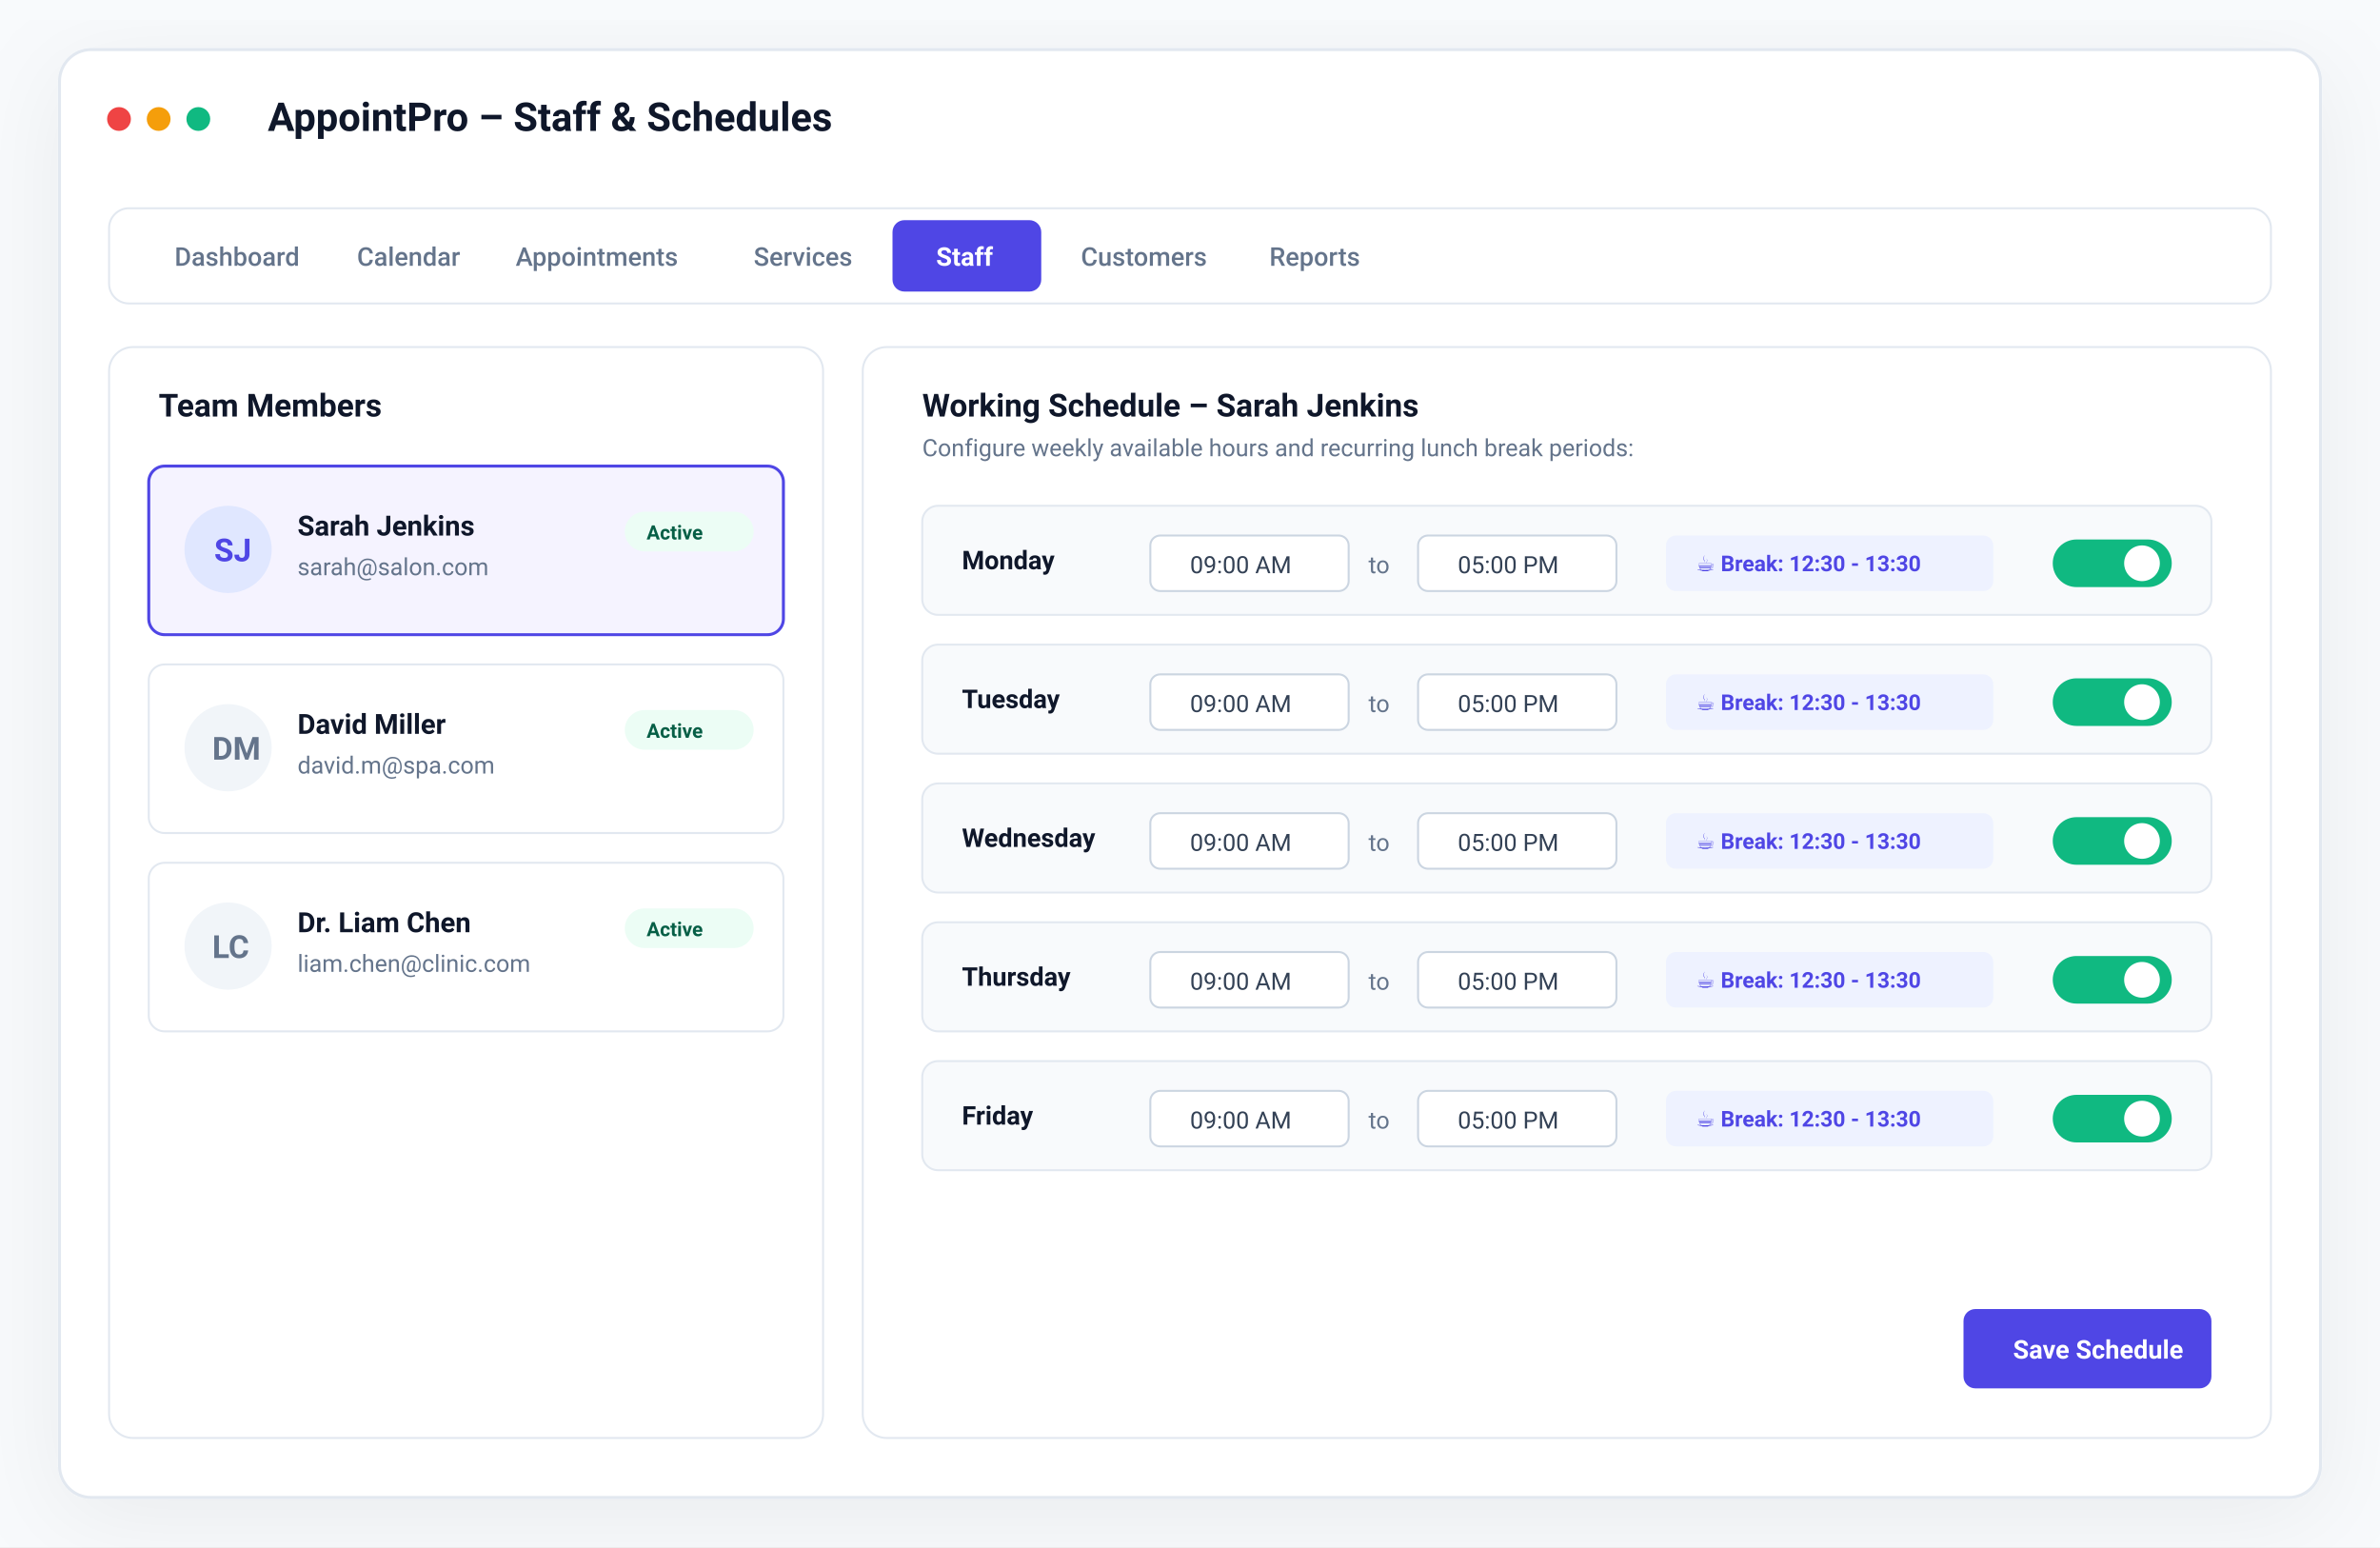
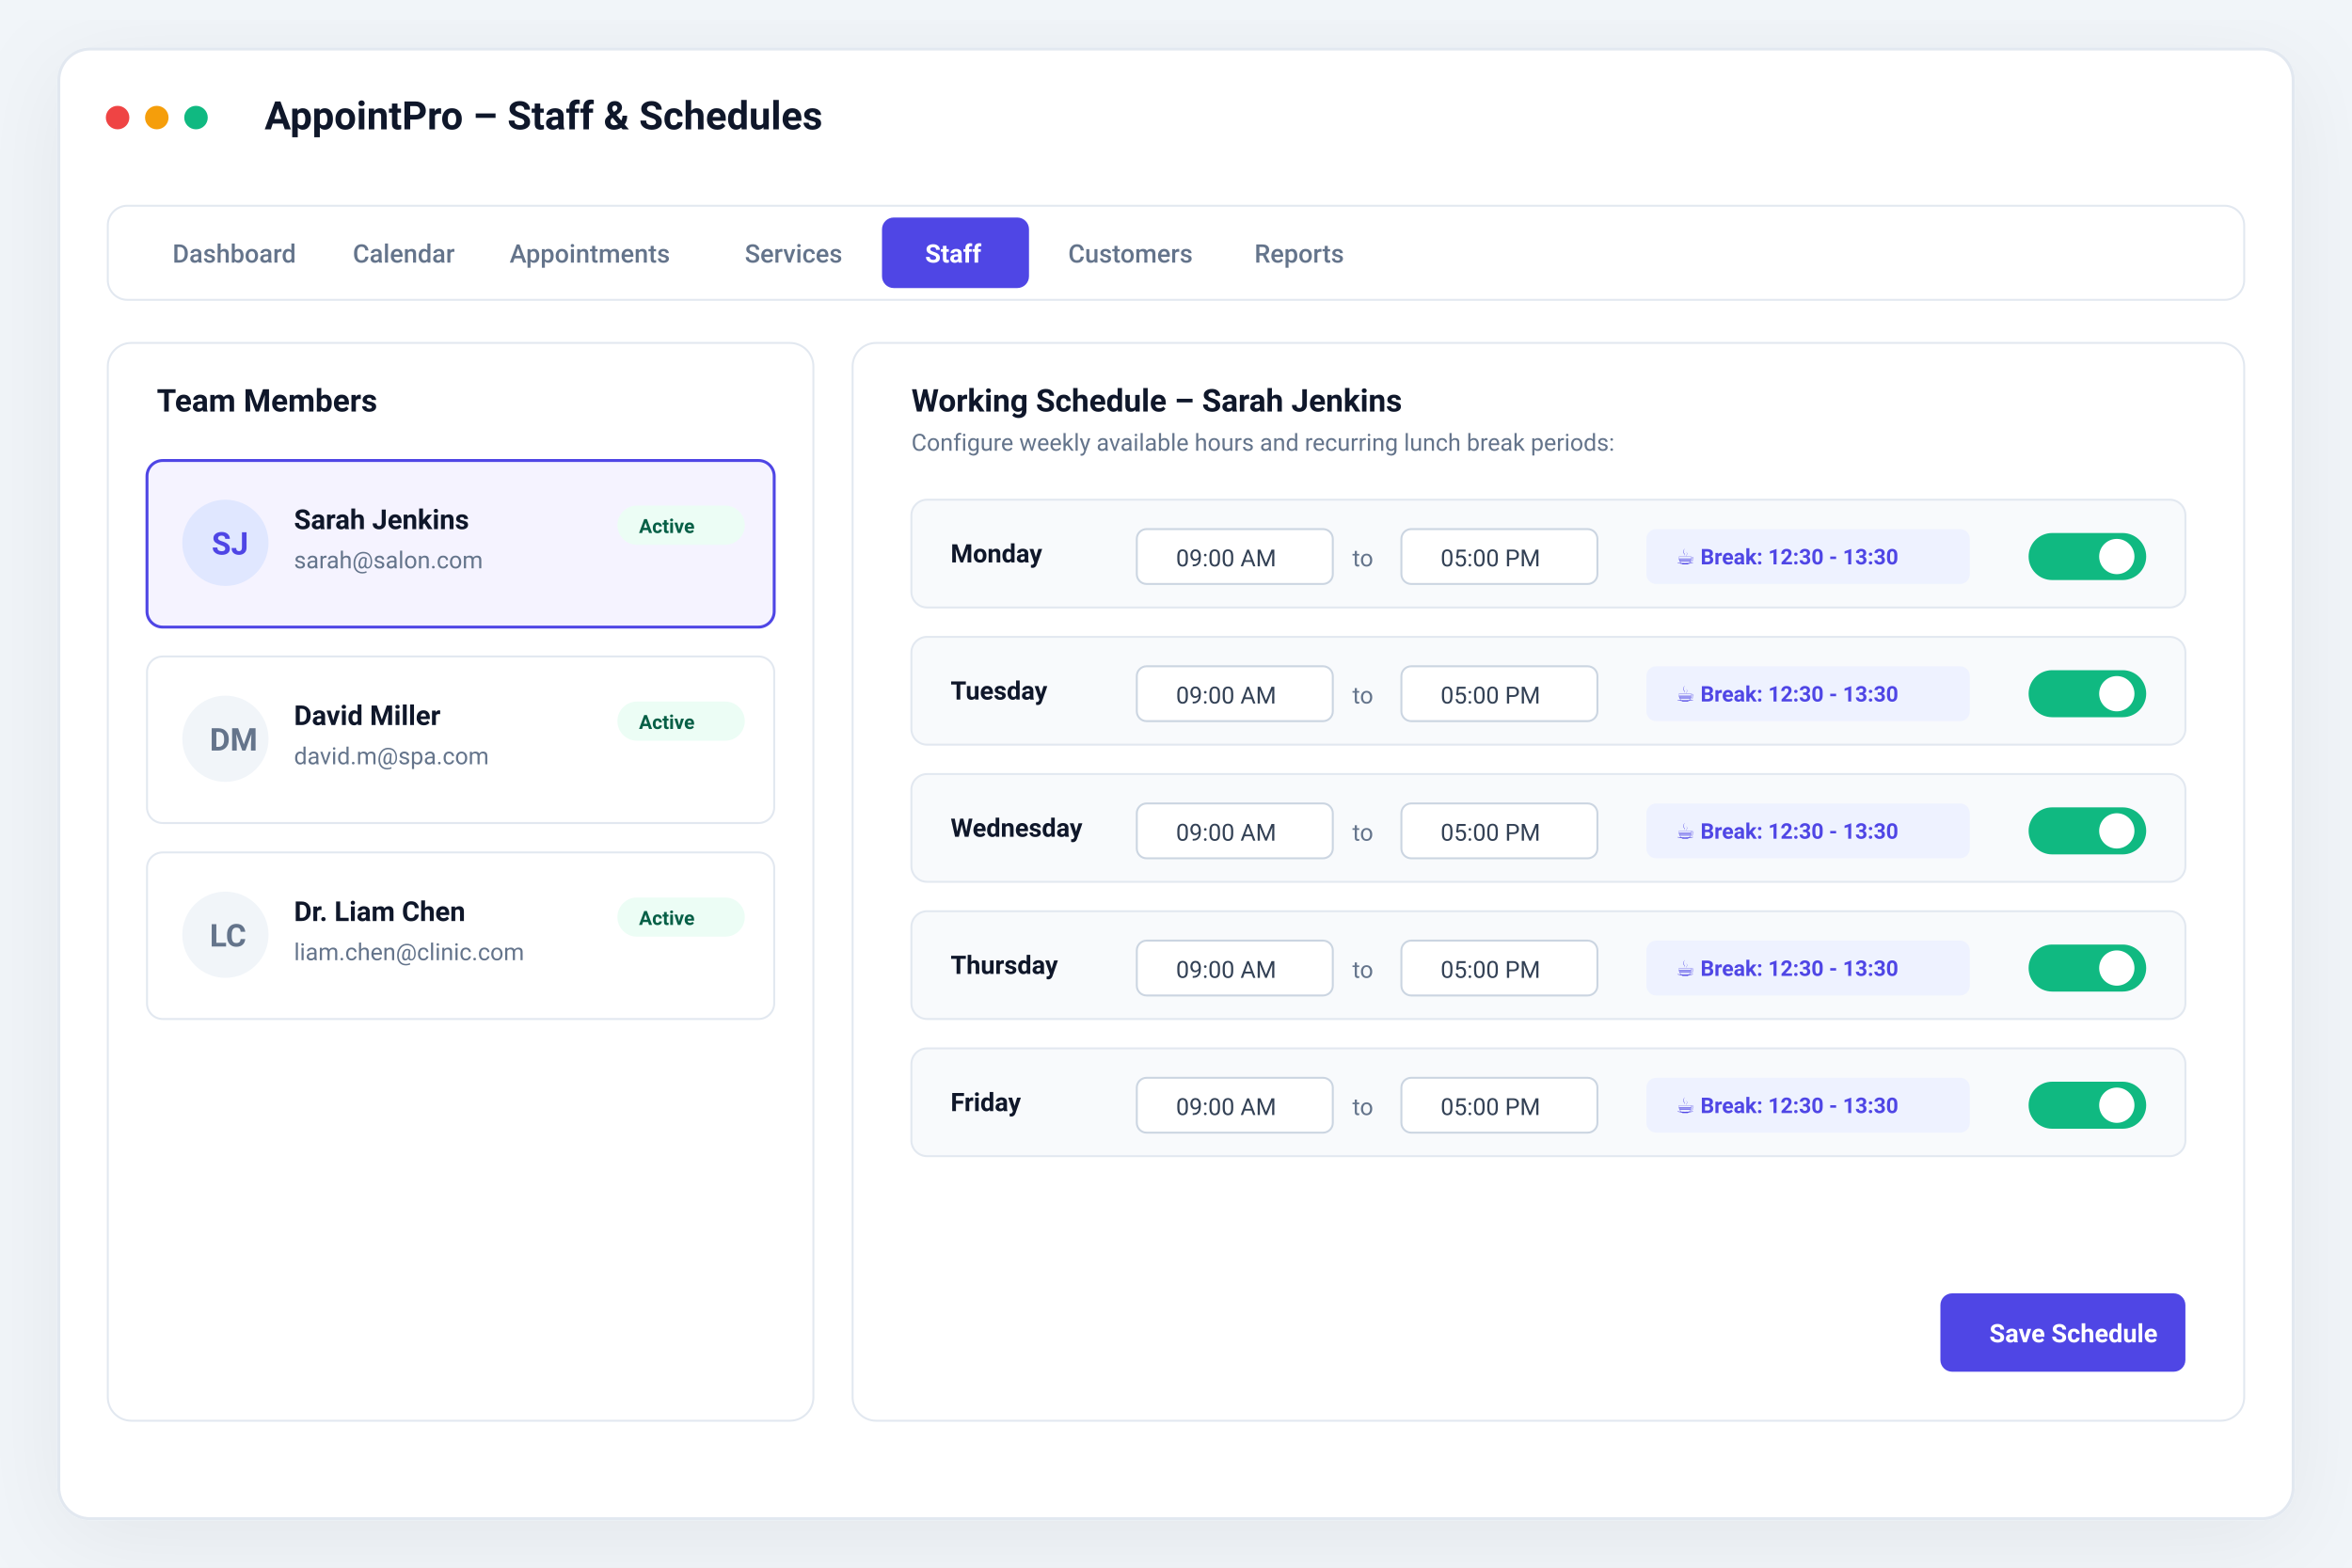
- <svg xmlns="http://www.w3.org/2000/svg" viewBox="0 0 1200 780" width="1200" height="780" style="background:#f8fafc; font-family:-apple-system, BlinkMacSystemFont, 'Segoe UI', Roboto, sans-serif;">
-   <rect x="0" y="0" width="1200" height="780" fill="#f8fafc" />
-   <rect x="30" y="25" width="1140" height="730" rx="16" fill="#ffffff" stroke="#e2e8f0" stroke-width="1.5" filter="drop-shadow(0 10px 25px rgba(0,0,0,0.06))" />
+ <svg xmlns="http://www.w3.org/2000/svg" viewBox="0 0 1200 800" width="1200" height="800" style="background:#f1f5f9; font-family:-apple-system, BlinkMacSystemFont, 'Segoe UI', Roboto, sans-serif;">
+   <rect x="0" y="0" width="1200" height="800" fill="#f1f5f9" />
+   <rect x="30" y="25" width="1140" height="750" rx="16" fill="#ffffff" stroke="#e2e8f0" stroke-width="1.5" filter="drop-shadow(0 10px 25px rgba(0,0,0,0.06))" />
  <circle cx="60" cy="60" r="6" fill="#ef4444" />
  <circle cx="80" cy="60" r="6" fill="#f59e0b" />
  <circle cx="100" cy="60" r="6" fill="#10b981" />
  <text x="135" y="66" font-size="20" font-weight="700" fill="#0f172a">AppointPro – Staff &amp; Schedules</text>
  <rect x="55" y="105" width="1090" height="48" rx="10" fill="#ffffff" stroke="#e2e8f0" />
  <text x="88" y="134" font-size="13" font-weight="500" fill="#64748b">Dashboard</text>
  <text x="180" y="134" font-size="13" font-weight="500" fill="#64748b">Calendar</text>
  <text x="260" y="134" font-size="13" font-weight="500" fill="#64748b">Appointments</text>
  <text x="380" y="134" font-size="13" font-weight="500" fill="#64748b">Services</text>
  <rect x="450" y="111" width="75" height="36" rx="6" fill="#4f46e5" />
  <text x="472" y="134" font-size="13" font-weight="600" fill="#ffffff">Staff</text>
  <text x="545" y="134" font-size="13" font-weight="500" fill="#64748b">Customers</text>
  <text x="640" y="134" font-size="13" font-weight="500" fill="#64748b">Reports</text>
  <rect x="55" y="175" width="360" height="550" rx="12" fill="#ffffff" stroke="#e2e8f0" />
  <text x="80" y="210" font-size="16" font-weight="700" fill="#0f172a">Team Members</text>
  <rect x="75" y="235" width="320" height="85" rx="8" fill="#f5f3ff" stroke="#4f46e5" stroke-width="1.5" />
  <circle cx="115" cy="277" r="22" fill="#e0e7ff" />
  <text x="108" y="283" font-size="16" font-weight="700" fill="#4f46e5">SJ</text>
  <text x="150" y="270" font-size="14" font-weight="700" fill="#0f172a">Sarah Jenkins</text>
  <text x="150" y="290" font-size="12" fill="#64748b">sarah@salon.com</text>
  <rect x="315" y="258" width="65" height="20" rx="10" fill="#ecfdf5" />
  <text x="326" y="272" font-size="10" font-weight="600" fill="#065f46">Active</text>
  <rect x="75" y="335" width="320" height="85" rx="8" fill="#ffffff" stroke="#e2e8f0" />
  <circle cx="115" cy="377" r="22" fill="#f1f5f9" />
  <text x="107" y="383" font-size="16" font-weight="700" fill="#64748b">DM</text>
  <text x="150" y="370" font-size="14" font-weight="700" fill="#0f172a">David Miller</text>
  <text x="150" y="390" font-size="12" fill="#64748b">david.m@spa.com</text>
  <rect x="315" y="358" width="65" height="20" rx="10" fill="#ecfdf5" />
  <text x="326" y="372" font-size="10" font-weight="600" fill="#065f46">Active</text>
  <rect x="75" y="435" width="320" height="85" rx="8" fill="#ffffff" stroke="#e2e8f0" />
  <circle cx="115" cy="477" r="22" fill="#f1f5f9" />
  <text x="107" y="483" font-size="16" font-weight="700" fill="#64748b">LC</text>
  <text x="150" y="470" font-size="14" font-weight="700" fill="#0f172a">Dr. Liam Chen</text>
  <text x="150" y="490" font-size="12" fill="#64748b">liam.chen@clinic.com</text>
  <rect x="315" y="458" width="65" height="20" rx="10" fill="#ecfdf5" />
  <text x="326" y="472" font-size="10" font-weight="600" fill="#065f46">Active</text>
  <rect x="435" y="175" width="710" height="550" rx="12" fill="#ffffff" stroke="#e2e8f0" />
  <text x="465" y="210" font-size="16" font-weight="700" fill="#0f172a">Working Schedule – Sarah Jenkins</text>
  <text x="465" y="230" font-size="12" fill="#64748b">Configure weekly available hours and recurring lunch break periods:</text>
  <rect x="465" y="255" width="650" height="55" rx="8" fill="#f8fafc" stroke="#e2e8f0" />
  <text x="485" y="287" font-size="13" font-weight="700" fill="#0f172a">Monday</text>
  <rect x="580" y="270" width="100" height="28" rx="5" fill="#ffffff" stroke="#cbd5e1" />
  <text x="600" y="289" font-size="12" fill="#334155">09:00 AM</text>
  <text x="690" y="289" font-size="12" fill="#64748b">to</text>
  <rect x="715" y="270" width="100" height="28" rx="5" fill="#ffffff" stroke="#cbd5e1" />
  <text x="735" y="289" font-size="12" fill="#334155">05:00 PM</text>
  <rect x="840" y="270" width="165" height="28" rx="5" fill="#eef2ff" />
  <text x="855" y="288" font-size="11" font-weight="600" fill="#4f46e5">☕ Break: 12:30 - 13:30</text>
  <rect x="1035" y="272" width="60" height="24" rx="12" fill="#10b981" />
  <circle cx="1080" cy="284" r="9" fill="#ffffff" />
  <rect x="465" y="325" width="650" height="55" rx="8" fill="#f8fafc" stroke="#e2e8f0" />
  <text x="485" y="357" font-size="13" font-weight="700" fill="#0f172a">Tuesday</text>
  <rect x="580" y="340" width="100" height="28" rx="5" fill="#ffffff" stroke="#cbd5e1" />
  <text x="600" y="359" font-size="12" fill="#334155">09:00 AM</text>
  <text x="690" y="359" font-size="12" fill="#64748b">to</text>
  <rect x="715" y="340" width="100" height="28" rx="5" fill="#ffffff" stroke="#cbd5e1" />
  <text x="735" y="359" font-size="12" fill="#334155">05:00 PM</text>
  <rect x="840" y="340" width="165" height="28" rx="5" fill="#eef2ff" />
  <text x="855" y="358" font-size="11" font-weight="600" fill="#4f46e5">☕ Break: 12:30 - 13:30</text>
  <rect x="1035" y="342" width="60" height="24" rx="12" fill="#10b981" />
  <circle cx="1080" cy="354" r="9" fill="#ffffff" />
  <rect x="465" y="395" width="650" height="55" rx="8" fill="#f8fafc" stroke="#e2e8f0" />
  <text x="485" y="427" font-size="13" font-weight="700" fill="#0f172a">Wednesday</text>
  <rect x="580" y="410" width="100" height="28" rx="5" fill="#ffffff" stroke="#cbd5e1" />
  <text x="600" y="429" font-size="12" fill="#334155">09:00 AM</text>
  <text x="690" y="429" font-size="12" fill="#64748b">to</text>
  <rect x="715" y="410" width="100" height="28" rx="5" fill="#ffffff" stroke="#cbd5e1" />
  <text x="735" y="429" font-size="12" fill="#334155">05:00 PM</text>
  <rect x="840" y="410" width="165" height="28" rx="5" fill="#eef2ff" />
  <text x="855" y="428" font-size="11" font-weight="600" fill="#4f46e5">☕ Break: 12:30 - 13:30</text>
  <rect x="1035" y="412" width="60" height="24" rx="12" fill="#10b981" />
  <circle cx="1080" cy="424" r="9" fill="#ffffff" />
  <rect x="465" y="465" width="650" height="55" rx="8" fill="#f8fafc" stroke="#e2e8f0" />
  <text x="485" y="497" font-size="13" font-weight="700" fill="#0f172a">Thursday</text>
  <rect x="580" y="480" width="100" height="28" rx="5" fill="#ffffff" stroke="#cbd5e1" />
  <text x="600" y="499" font-size="12" fill="#334155">09:00 AM</text>
  <text x="690" y="499" font-size="12" fill="#64748b">to</text>
  <rect x="715" y="480" width="100" height="28" rx="5" fill="#ffffff" stroke="#cbd5e1" />
  <text x="735" y="499" font-size="12" fill="#334155">05:00 PM</text>
  <rect x="840" y="480" width="165" height="28" rx="5" fill="#eef2ff" />
  <text x="855" y="498" font-size="11" font-weight="600" fill="#4f46e5">☕ Break: 12:30 - 13:30</text>
  <rect x="1035" y="482" width="60" height="24" rx="12" fill="#10b981" />
  <circle cx="1080" cy="494" r="9" fill="#ffffff" />
  <rect x="465" y="535" width="650" height="55" rx="8" fill="#f8fafc" stroke="#e2e8f0" />
  <text x="485" y="567" font-size="13" font-weight="700" fill="#0f172a">Friday</text>
  <rect x="580" y="550" width="100" height="28" rx="5" fill="#ffffff" stroke="#cbd5e1" />
  <text x="600" y="569" font-size="12" fill="#334155">09:00 AM</text>
  <text x="690" y="569" font-size="12" fill="#64748b">to</text>
  <rect x="715" y="550" width="100" height="28" rx="5" fill="#ffffff" stroke="#cbd5e1" />
  <text x="735" y="569" font-size="12" fill="#334155">05:00 PM</text>
  <rect x="840" y="550" width="165" height="28" rx="5" fill="#eef2ff" />
  <text x="855" y="568" font-size="11" font-weight="600" fill="#4f46e5">☕ Break: 12:30 - 13:30</text>
  <rect x="1035" y="552" width="60" height="24" rx="12" fill="#10b981" />
  <circle cx="1080" cy="564" r="9" fill="#ffffff" />
  <rect x="990" y="660" width="125" height="40" rx="6" fill="#4f46e5" />
  <text x="1015" y="685" font-size="13" font-weight="600" fill="#ffffff">Save Schedule</text>
</svg>
